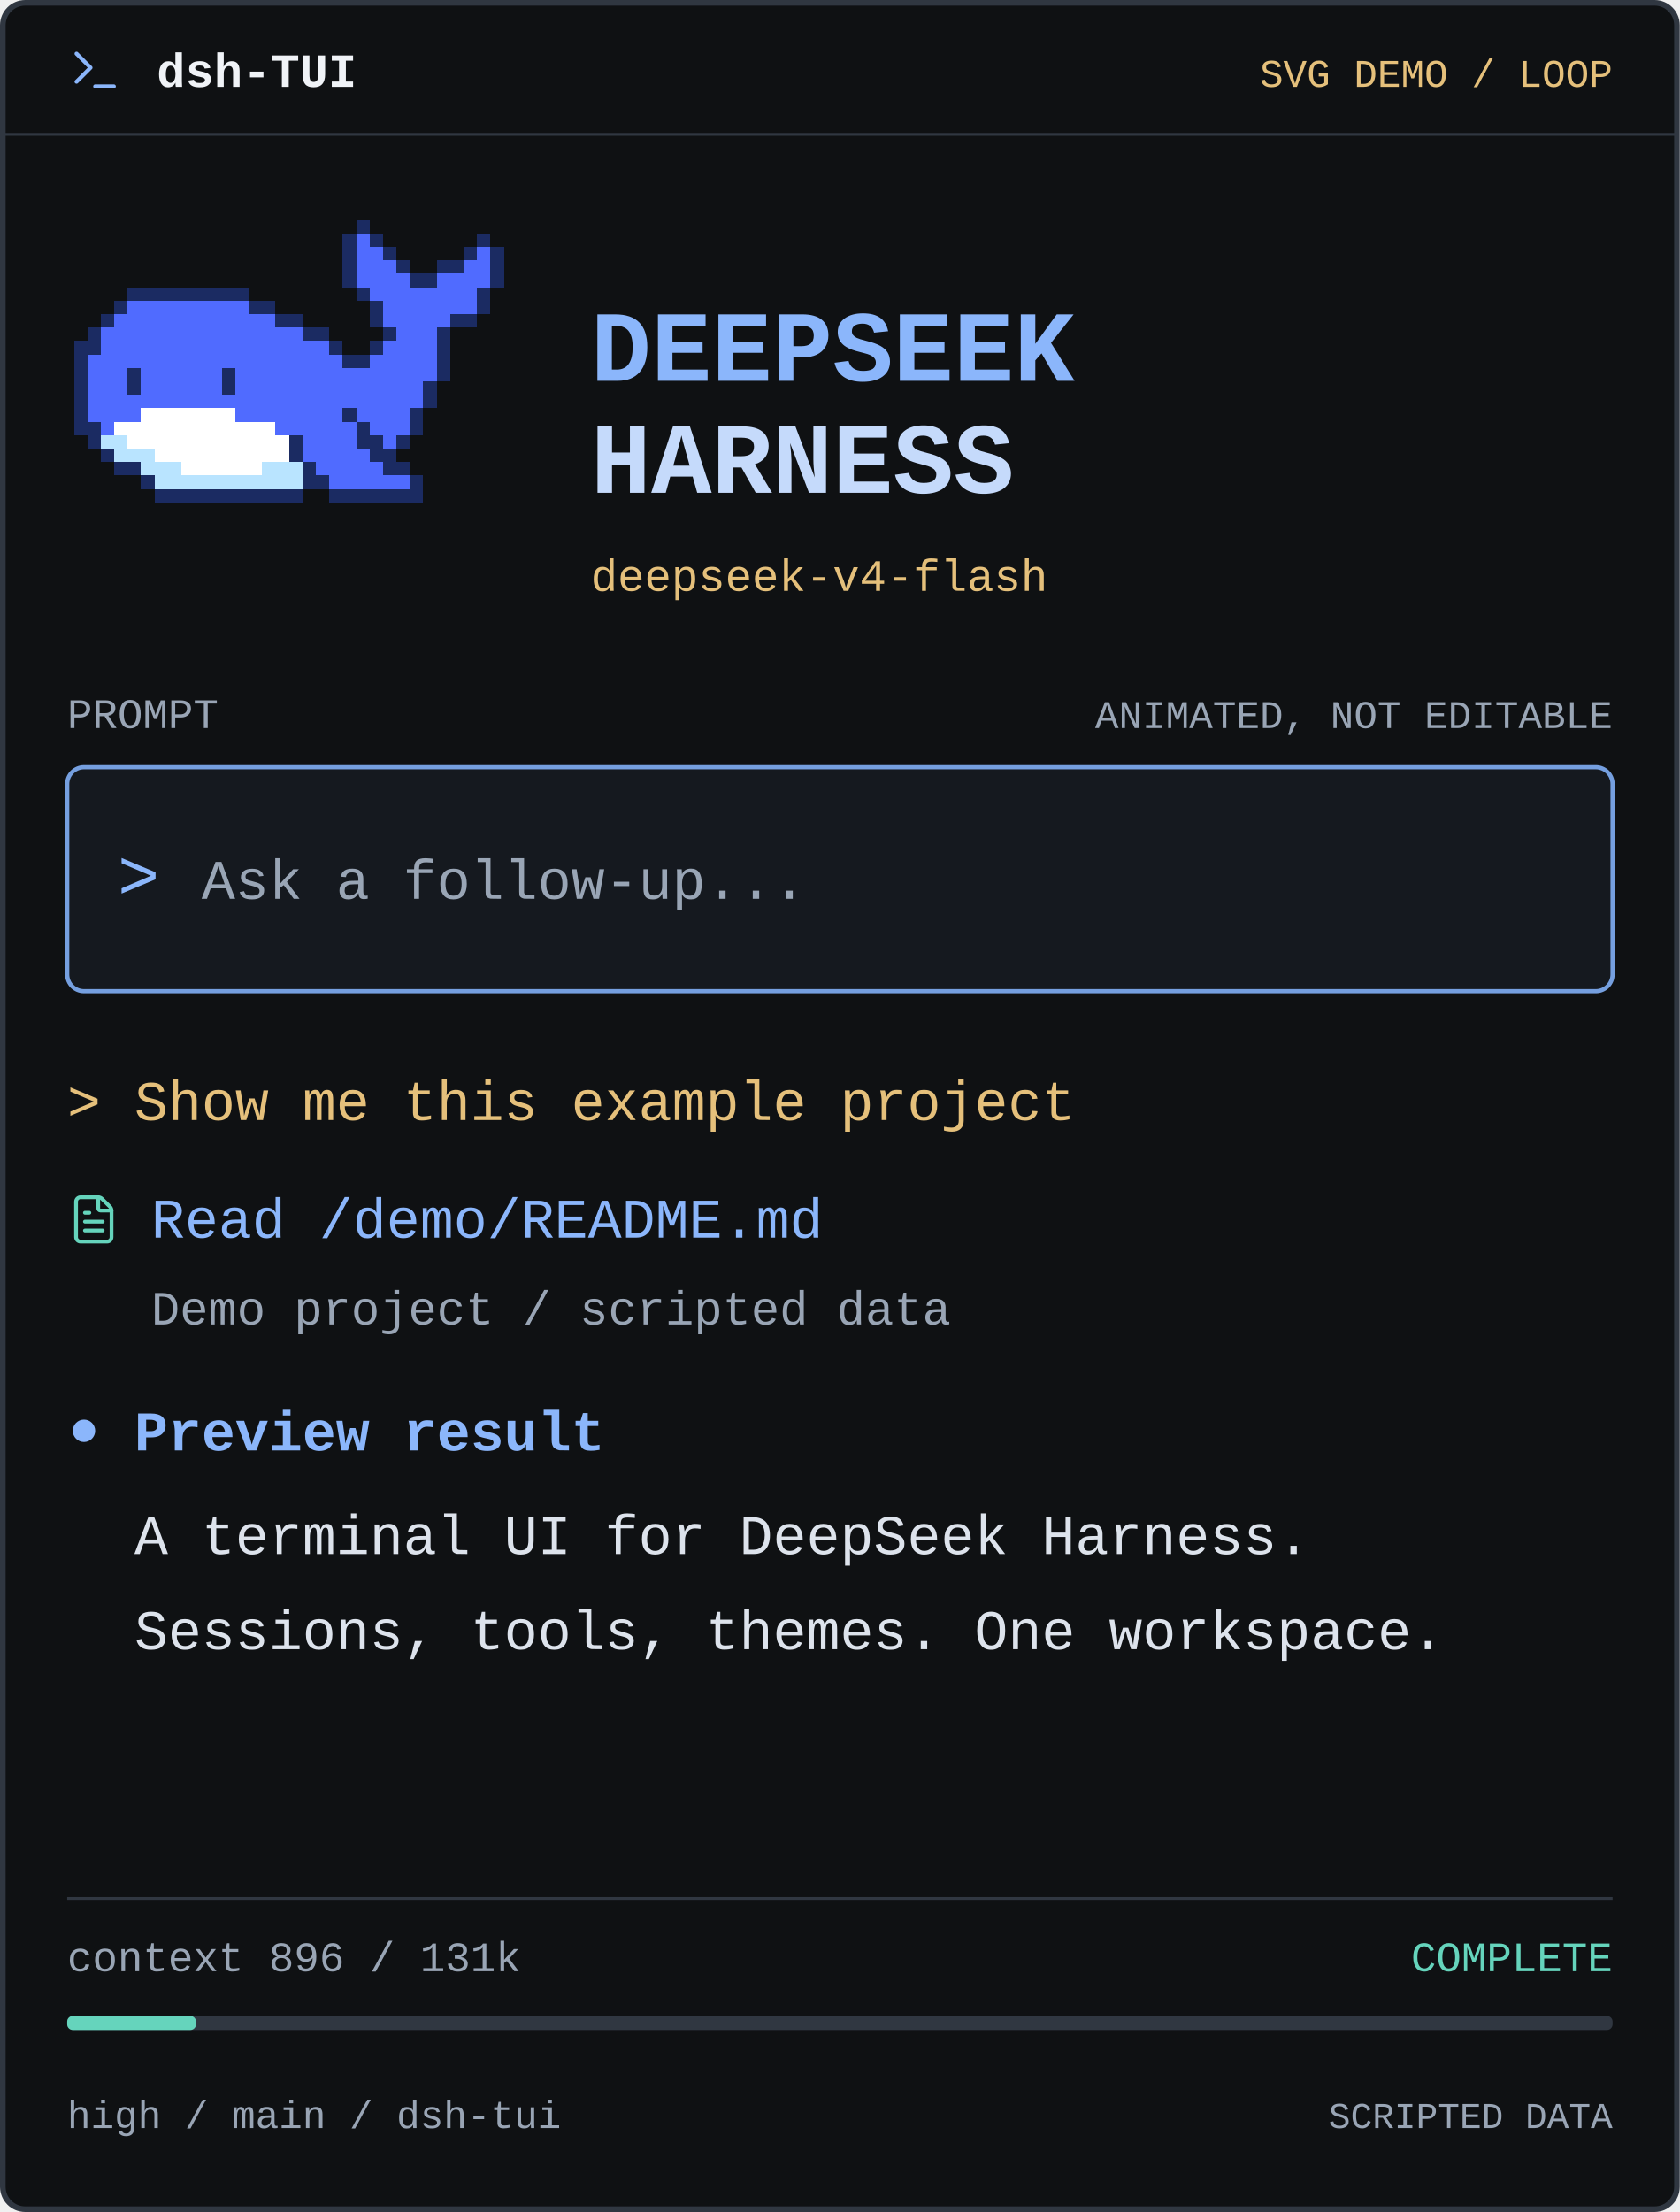
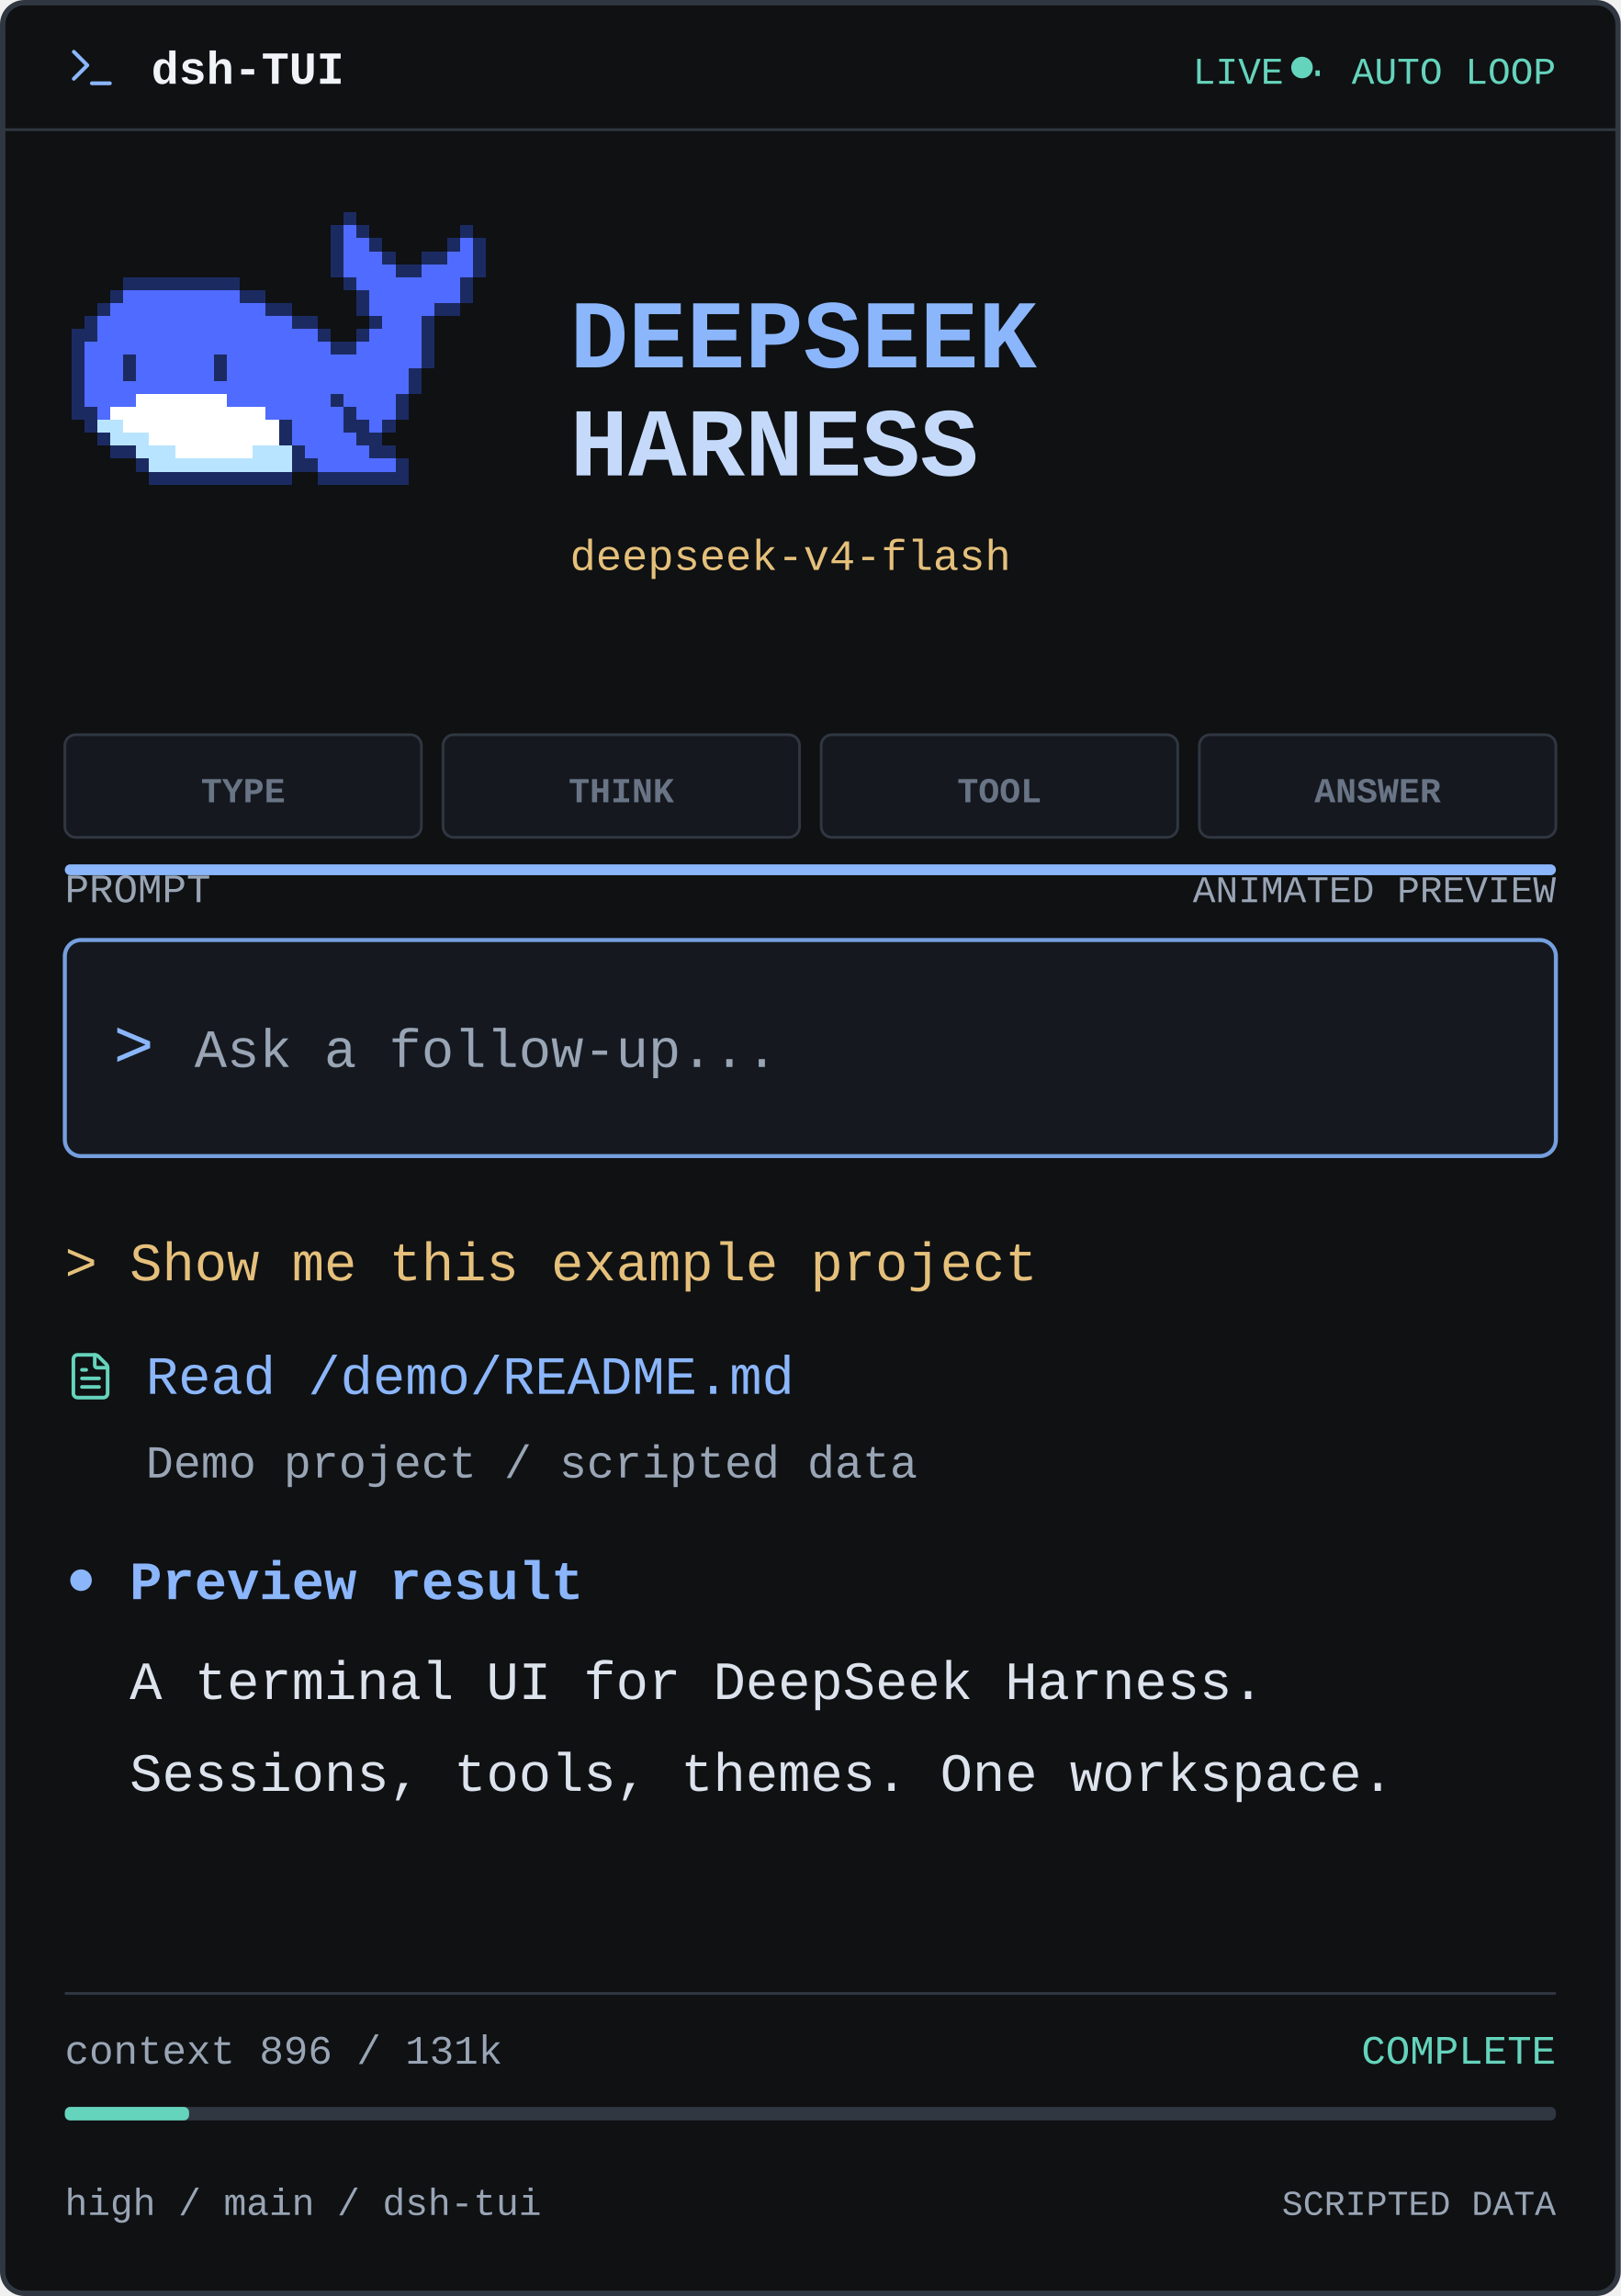
- <svg xmlns="http://www.w3.org/2000/svg" width="600" height="790" viewBox="0 0 600 790" role="img" aria-labelledby="title desc">
+ <svg xmlns="http://www.w3.org/2000/svg" width="600" height="850" viewBox="0 0 600 850" role="img" aria-labelledby="title desc">
  <style>
    text { font-family: "Cascadia Code","SFMono-Regular",Consolas,"Liberation Mono","Microsoft YaHei",monospace; letter-spacing: 0; }
    a:hover .tile { fill: #1b2028; }
    a:focus-visible .tile { stroke: #8bb6fb; stroke-width: 3; }
-     
    .draft { opacity: 0; animation: draft 14s linear infinite; }
    .mask { transform-origin: 0 0; animation: typing 14s steps(28, end) infinite; }
    .caret { animation: cursorMove 14s steps(28, end) infinite, blink 1s step-end infinite; }
    .placeholder { opacity: 1; animation: placeholder 14s step-end infinite; }
    .sent { opacity: 1; animation: sent 14s step-end infinite; }
    .thinking { opacity: 0; animation: thinking 14s step-end infinite; }
    .tool { opacity: 1; animation: tool 14s step-end infinite; }
    .answer { opacity: 1; animation: answer 14s step-end infinite; }
    .answer-mask { transform-origin: 0 0; animation: response 14s steps(26, end) infinite; }
    .answer-line-two { opacity: 1; animation: second 14s step-end infinite; }
    .complete { opacity: 1; animation: complete 14s step-end infinite; }
    .meter { transform-origin: 0 0; animation: meter 14s linear infinite; }
    .dot { animation: blink 1s step-end infinite; }
+     .phase-type,.phase-think,.phase-tooling,.phase-respond { opacity: 0; }
+     .phase-type { animation: phaseType 14s step-end infinite; }
+     .phase-think { animation: phaseThink 14s step-end infinite; }
+     .phase-tooling { animation: phaseTool 14s step-end infinite; }
+     .phase-respond { animation: phaseRespond 14s step-end infinite; }
+     .loop-meter { transform-origin: 0 0; animation: loopMeter 14s linear infinite; }
+     .live-dot { animation: livePulse 1.4s ease-in-out infinite; }
+     .whale-motion { animation: whaleMotion 14s ease-in-out infinite; }
    @keyframes draft { 0%,24% { opacity:1; } 25%,100% { opacity:0; } }
    @keyframes typing { 0%,4% { transform:scaleX(0); } 21%,100% { transform:scaleX(1); } }
    @keyframes cursorMove { 0%,4% { transform:translateX(0); } 21%,100% { transform:translateX(327px); } }
    @keyframes blink { 0%,49% { opacity:1; } 50%,100% { opacity:0; } }
    @keyframes placeholder { 0%,24% { opacity:0; } 25%,100% { opacity:1; } }
    @keyframes sent { 0%,24% { opacity:0; } 25%,100% { opacity:1; } }
    @keyframes thinking { 0%,25% { opacity:0; } 26%,44% { opacity:1; } 45%,100% { opacity:0; } }
    @keyframes tool { 0%,43% { opacity:0; } 44%,100% { opacity:1; } }
    @keyframes answer { 0%,54% { opacity:0; } 55%,100% { opacity:1; } }
    @keyframes response { 0%,54% { transform:scaleX(0); } 73%,100% { transform:scaleX(1); } }
    @keyframes second { 0%,75% { opacity:0; } 76%,100% { opacity:1; } }
    @keyframes complete { 0%,82% { opacity:0; } 83%,100% { opacity:1; } }
    @keyframes meter { 0%,25% { transform:scaleX(.08); } 80%,100% { transform:scaleX(1); } }
-     
+     @keyframes phaseType { 0%,24% { opacity:1; } 25%,100% { opacity:0; } }
+     @keyframes phaseThink { 0%,24% { opacity:0; } 25%,43% { opacity:1; } 44%,100% { opacity:0; } }
+     @keyframes phaseTool { 0%,43% { opacity:0; } 44%,54% { opacity:1; } 55%,100% { opacity:0; } }
+     @keyframes phaseRespond { 0%,54% { opacity:0; } 55%,100% { opacity:1; } }
+     @keyframes loopMeter { from { transform:scaleX(0); } to { transform:scaleX(1); } }
+     @keyframes livePulse { 0%,100% { opacity:.35; } 50% { opacity:1; } }
+     @keyframes whaleMotion { 0%,24% { transform:translateY(0); } 6%,18% { transform:translateY(-4px); } 25%,100% { transform:translateY(0); } }
  </style>
  <defs>
    <clipPath id="draft-clip">
      <rect class="mask" x="0" y="-25" width="327" height="34" />
    </clipPath>
    <clipPath id="answer-clip">
      <rect class="answer-mask" x="0" y="-26" width="520" height="38" />
    </clipPath>
  </defs>
-   <rect x="1" y="1" width="598" height="788" rx="8" fill="#0f1113" stroke="#303741" stroke-width="2" />
+   <rect x="1" y="1" width="598" height="848" rx="8" fill="#0f1113" stroke="#303741" stroke-width="2" />
  <path d="M1 48H599" stroke="#303741" />
  <g transform="translate(24 15) scale(0.8333333)" fill="none" stroke="#8bb6fb" stroke-width="1.7" stroke-linecap="round" stroke-linejoin="round">
    <path d="M12 19h8" />
    <path d="m4 17 6-6-6-6" />
  </g>
  <text x="56" y="31" font-size="17" fill="#f0f3f7" font-weight="700">dsh-TUI</text>
-   <text x="576" y="31" font-size="14" fill="#e5c07b" text-anchor="end">SVG DEMO / LOOP</text>
-   <g transform="translate(12 69) scale(4.8)" shape-rendering="crispEdges">
-     <path fill="#1b2b62" d="M24 2h1v1h-1zM23 3h1v1h-1zM25 3h1v1h-1zM33 3h1v1h-1zM23 4h1v1h-1zM26 4h1v1h-1zM32 4h1v1h-1zM34 4h1v1h-1zM23 5h1v1h-1zM27 5h1v1h-1zM30 5h1v1h-1zM31 5h1v1h-1zM34 5h1v1h-1zM23 6h1v1h-1zM28 6h1v1h-1zM29 6h1v1h-1zM34 6h1v1h-1zM7 7h1v1h-1zM8 7h1v1h-1zM9 7h1v1h-1zM10 7h1v1h-1zM11 7h1v1h-1zM12 7h1v1h-1zM13 7h1v1h-1zM14 7h1v1h-1zM15 7h1v1h-1zM24 7h1v1h-1zM33 7h1v1h-1zM6 8h1v1h-1zM16 8h1v1h-1zM17 8h1v1h-1zM25 8h1v1h-1zM33 8h1v1h-1zM5 9h1v1h-1zM18 9h1v1h-1zM19 9h1v1h-1zM25 9h1v1h-1zM31 9h1v1h-1zM32 9h1v1h-1zM4 10h1v1h-1zM20 10h1v1h-1zM21 10h1v1h-1zM26 10h1v1h-1zM30 10h1v1h-1zM3 11h1v1h-1zM4 11h1v1h-1zM22 11h1v1h-1zM25 11h1v1h-1zM30 11h1v1h-1zM3 12h1v1h-1zM23 12h1v1h-1zM24 12h1v1h-1zM30 12h1v1h-1zM3 13h1v1h-1zM7 13h1v1h-1zM14 13h1v1h-1zM30 13h1v1h-1zM3 14h1v1h-1zM7 14h1v1h-1zM14 14h1v1h-1zM29 14h1v1h-1zM3 15h1v1h-1zM29 15h1v1h-1zM3 16h1v1h-1zM23 16h1v1h-1zM28 16h1v1h-1zM3 17h1v1h-1zM4 17h1v1h-1zM24 17h1v1h-1zM28 17h1v1h-1zM4 18h1v1h-1zM19 18h1v1h-1zM24 18h1v1h-1zM25 18h1v1h-1zM27 18h1v1h-1zM5 19h1v1h-1zM19 19h1v1h-1zM25 19h1v1h-1zM26 19h1v1h-1zM6 20h1v1h-1zM7 20h1v1h-1zM20 20h1v1h-1zM26 20h1v1h-1zM27 20h1v1h-1zM8 21h1v1h-1zM20 21h1v1h-1zM21 21h1v1h-1zM28 21h1v1h-1zM9 22h1v1h-1zM10 22h1v1h-1zM11 22h1v1h-1zM12 22h1v1h-1zM13 22h1v1h-1zM14 22h1v1h-1zM15 22h1v1h-1zM16 22h1v1h-1zM17 22h1v1h-1zM18 22h1v1h-1zM19 22h1v1h-1zM22 22h1v1h-1zM23 22h1v1h-1zM24 22h1v1h-1zM25 22h1v1h-1zM26 22h1v1h-1zM27 22h1v1h-1zM28 22h1v1h-1z" />
-     <path fill="#506bff" d="M24 3h1v1h-1zM24 4h1v1h-1zM25 4h1v1h-1zM33 4h1v1h-1zM24 5h1v1h-1zM25 5h1v1h-1zM26 5h1v1h-1zM32 5h1v1h-1zM33 5h1v1h-1zM24 6h1v1h-1zM25 6h1v1h-1zM26 6h1v1h-1zM27 6h1v1h-1zM30 6h1v1h-1zM31 6h1v1h-1zM32 6h1v1h-1zM33 6h1v1h-1zM25 7h1v1h-1zM26 7h1v1h-1zM27 7h1v1h-1zM28 7h1v1h-1zM29 7h1v1h-1zM30 7h1v1h-1zM31 7h1v1h-1zM32 7h1v1h-1zM7 8h1v1h-1zM8 8h1v1h-1zM9 8h1v1h-1zM10 8h1v1h-1zM11 8h1v1h-1zM12 8h1v1h-1zM13 8h1v1h-1zM14 8h1v1h-1zM15 8h1v1h-1zM26 8h1v1h-1zM27 8h1v1h-1zM28 8h1v1h-1zM29 8h1v1h-1zM30 8h1v1h-1zM31 8h1v1h-1zM32 8h1v1h-1zM6 9h1v1h-1zM7 9h1v1h-1zM8 9h1v1h-1zM9 9h1v1h-1zM10 9h1v1h-1zM11 9h1v1h-1zM12 9h1v1h-1zM13 9h1v1h-1zM14 9h1v1h-1zM15 9h1v1h-1zM16 9h1v1h-1zM17 9h1v1h-1zM26 9h1v1h-1zM27 9h1v1h-1zM28 9h1v1h-1zM29 9h1v1h-1zM30 9h1v1h-1zM5 10h1v1h-1zM6 10h1v1h-1zM7 10h1v1h-1zM8 10h1v1h-1zM9 10h1v1h-1zM10 10h1v1h-1zM11 10h1v1h-1zM12 10h1v1h-1zM13 10h1v1h-1zM14 10h1v1h-1zM15 10h1v1h-1zM16 10h1v1h-1zM17 10h1v1h-1zM18 10h1v1h-1zM19 10h1v1h-1zM27 10h1v1h-1zM28 10h1v1h-1zM29 10h1v1h-1zM5 11h1v1h-1zM6 11h1v1h-1zM7 11h1v1h-1zM8 11h1v1h-1zM9 11h1v1h-1zM10 11h1v1h-1zM11 11h1v1h-1zM12 11h1v1h-1zM13 11h1v1h-1zM14 11h1v1h-1zM15 11h1v1h-1zM16 11h1v1h-1zM17 11h1v1h-1zM18 11h1v1h-1zM19 11h1v1h-1zM20 11h1v1h-1zM21 11h1v1h-1zM26 11h1v1h-1zM27 11h1v1h-1zM28 11h1v1h-1zM29 11h1v1h-1zM4 12h1v1h-1zM5 12h1v1h-1zM6 12h1v1h-1zM7 12h1v1h-1zM8 12h1v1h-1zM9 12h1v1h-1zM10 12h1v1h-1zM11 12h1v1h-1zM12 12h1v1h-1zM13 12h1v1h-1zM14 12h1v1h-1zM15 12h1v1h-1zM16 12h1v1h-1zM17 12h1v1h-1zM18 12h1v1h-1zM19 12h1v1h-1zM20 12h1v1h-1zM21 12h1v1h-1zM22 12h1v1h-1zM25 12h1v1h-1zM26 12h1v1h-1zM27 12h1v1h-1zM28 12h1v1h-1zM29 12h1v1h-1zM4 13h1v1h-1zM5 13h1v1h-1zM6 13h1v1h-1zM8 13h1v1h-1zM9 13h1v1h-1zM10 13h1v1h-1zM11 13h1v1h-1zM12 13h1v1h-1zM13 13h1v1h-1zM15 13h1v1h-1zM16 13h1v1h-1zM17 13h1v1h-1zM18 13h1v1h-1zM19 13h1v1h-1zM20 13h1v1h-1zM21 13h1v1h-1zM22 13h1v1h-1zM23 13h1v1h-1zM24 13h1v1h-1zM25 13h1v1h-1zM26 13h1v1h-1zM27 13h1v1h-1zM28 13h1v1h-1zM29 13h1v1h-1zM4 14h1v1h-1zM5 14h1v1h-1zM6 14h1v1h-1zM8 14h1v1h-1zM9 14h1v1h-1zM10 14h1v1h-1zM11 14h1v1h-1zM12 14h1v1h-1zM13 14h1v1h-1zM15 14h1v1h-1zM16 14h1v1h-1zM17 14h1v1h-1zM18 14h1v1h-1zM19 14h1v1h-1zM20 14h1v1h-1zM21 14h1v1h-1zM22 14h1v1h-1zM23 14h1v1h-1zM24 14h1v1h-1zM25 14h1v1h-1zM26 14h1v1h-1zM27 14h1v1h-1zM28 14h1v1h-1zM4 15h1v1h-1zM5 15h1v1h-1zM6 15h1v1h-1zM7 15h1v1h-1zM8 15h1v1h-1zM9 15h1v1h-1zM10 15h1v1h-1zM11 15h1v1h-1zM12 15h1v1h-1zM13 15h1v1h-1zM14 15h1v1h-1zM15 15h1v1h-1zM16 15h1v1h-1zM17 15h1v1h-1zM18 15h1v1h-1zM19 15h1v1h-1zM20 15h1v1h-1zM21 15h1v1h-1zM22 15h1v1h-1zM23 15h1v1h-1zM24 15h1v1h-1zM25 15h1v1h-1zM26 15h1v1h-1zM27 15h1v1h-1zM28 15h1v1h-1zM4 16h1v1h-1zM5 16h1v1h-1zM6 16h1v1h-1zM7 16h1v1h-1zM15 16h1v1h-1zM16 16h1v1h-1zM17 16h1v1h-1zM18 16h1v1h-1zM19 16h1v1h-1zM20 16h1v1h-1zM21 16h1v1h-1zM22 16h1v1h-1zM24 16h1v1h-1zM25 16h1v1h-1zM26 16h1v1h-1zM27 16h1v1h-1zM5 17h1v1h-1zM18 17h1v1h-1zM19 17h1v1h-1zM20 17h1v1h-1zM21 17h1v1h-1zM22 17h1v1h-1zM23 17h1v1h-1zM25 17h1v1h-1zM26 17h1v1h-1zM27 17h1v1h-1zM20 18h1v1h-1zM21 18h1v1h-1zM22 18h1v1h-1zM23 18h1v1h-1zM26 18h1v1h-1zM20 19h1v1h-1zM21 19h1v1h-1zM22 19h1v1h-1zM23 19h1v1h-1zM24 19h1v1h-1zM21 20h1v1h-1zM22 20h1v1h-1zM23 20h1v1h-1zM24 20h1v1h-1zM25 20h1v1h-1zM22 21h1v1h-1zM23 21h1v1h-1zM24 21h1v1h-1zM25 21h1v1h-1zM26 21h1v1h-1zM27 21h1v1h-1z" />
-     <path fill="#b9e4ff" d="M5 18h1v1h-1zM6 18h1v1h-1zM6 19h1v1h-1zM7 19h1v1h-1zM8 19h1v1h-1zM8 20h1v1h-1zM9 20h1v1h-1zM10 20h1v1h-1zM17 20h1v1h-1zM18 20h1v1h-1zM19 20h1v1h-1zM9 21h1v1h-1zM10 21h1v1h-1zM11 21h1v1h-1zM12 21h1v1h-1zM13 21h1v1h-1zM14 21h1v1h-1zM15 21h1v1h-1zM16 21h1v1h-1zM17 21h1v1h-1zM18 21h1v1h-1zM19 21h1v1h-1z" />
-     <path fill="#ffffff" d="M8 16h1v1h-1zM9 16h1v1h-1zM10 16h1v1h-1zM11 16h1v1h-1zM12 16h1v1h-1zM13 16h1v1h-1zM14 16h1v1h-1zM6 17h1v1h-1zM7 17h1v1h-1zM8 17h1v1h-1zM9 17h1v1h-1zM10 17h1v1h-1zM11 17h1v1h-1zM12 17h1v1h-1zM13 17h1v1h-1zM14 17h1v1h-1zM15 17h1v1h-1zM16 17h1v1h-1zM17 17h1v1h-1zM7 18h1v1h-1zM8 18h1v1h-1zM9 18h1v1h-1zM10 18h1v1h-1zM11 18h1v1h-1zM12 18h1v1h-1zM13 18h1v1h-1zM14 18h1v1h-1zM15 18h1v1h-1zM16 18h1v1h-1zM17 18h1v1h-1zM18 18h1v1h-1zM9 19h1v1h-1zM10 19h1v1h-1zM11 19h1v1h-1zM12 19h1v1h-1zM13 19h1v1h-1zM14 19h1v1h-1zM15 19h1v1h-1zM16 19h1v1h-1zM17 19h1v1h-1zM18 19h1v1h-1zM11 20h1v1h-1zM12 20h1v1h-1zM13 20h1v1h-1zM14 20h1v1h-1zM15 20h1v1h-1zM16 20h1v1h-1z" />
+   <circle class="live-dot" cx="482" cy="25" r="4" fill="#65d4bc" />
+   <text x="576" y="31" font-size="14" fill="#65d4bc" text-anchor="end">LIVE · AUTO LOOP</text>
+   <g class="whale-motion">
+     <g transform="translate(12 69) scale(4.8)" shape-rendering="crispEdges">
+       <path fill="#1b2b62" d="M24 2h1v1h-1zM23 3h1v1h-1zM25 3h1v1h-1zM33 3h1v1h-1zM23 4h1v1h-1zM26 4h1v1h-1zM32 4h1v1h-1zM34 4h1v1h-1zM23 5h1v1h-1zM27 5h1v1h-1zM30 5h1v1h-1zM31 5h1v1h-1zM34 5h1v1h-1zM23 6h1v1h-1zM28 6h1v1h-1zM29 6h1v1h-1zM34 6h1v1h-1zM7 7h1v1h-1zM8 7h1v1h-1zM9 7h1v1h-1zM10 7h1v1h-1zM11 7h1v1h-1zM12 7h1v1h-1zM13 7h1v1h-1zM14 7h1v1h-1zM15 7h1v1h-1zM24 7h1v1h-1zM33 7h1v1h-1zM6 8h1v1h-1zM16 8h1v1h-1zM17 8h1v1h-1zM25 8h1v1h-1zM33 8h1v1h-1zM5 9h1v1h-1zM18 9h1v1h-1zM19 9h1v1h-1zM25 9h1v1h-1zM31 9h1v1h-1zM32 9h1v1h-1zM4 10h1v1h-1zM20 10h1v1h-1zM21 10h1v1h-1zM26 10h1v1h-1zM30 10h1v1h-1zM3 11h1v1h-1zM4 11h1v1h-1zM22 11h1v1h-1zM25 11h1v1h-1zM30 11h1v1h-1zM3 12h1v1h-1zM23 12h1v1h-1zM24 12h1v1h-1zM30 12h1v1h-1zM3 13h1v1h-1zM7 13h1v1h-1zM14 13h1v1h-1zM30 13h1v1h-1zM3 14h1v1h-1zM7 14h1v1h-1zM14 14h1v1h-1zM29 14h1v1h-1zM3 15h1v1h-1zM29 15h1v1h-1zM3 16h1v1h-1zM23 16h1v1h-1zM28 16h1v1h-1zM3 17h1v1h-1zM4 17h1v1h-1zM24 17h1v1h-1zM28 17h1v1h-1zM4 18h1v1h-1zM19 18h1v1h-1zM24 18h1v1h-1zM25 18h1v1h-1zM27 18h1v1h-1zM5 19h1v1h-1zM19 19h1v1h-1zM25 19h1v1h-1zM26 19h1v1h-1zM6 20h1v1h-1zM7 20h1v1h-1zM20 20h1v1h-1zM26 20h1v1h-1zM27 20h1v1h-1zM8 21h1v1h-1zM20 21h1v1h-1zM21 21h1v1h-1zM28 21h1v1h-1zM9 22h1v1h-1zM10 22h1v1h-1zM11 22h1v1h-1zM12 22h1v1h-1zM13 22h1v1h-1zM14 22h1v1h-1zM15 22h1v1h-1zM16 22h1v1h-1zM17 22h1v1h-1zM18 22h1v1h-1zM19 22h1v1h-1zM22 22h1v1h-1zM23 22h1v1h-1zM24 22h1v1h-1zM25 22h1v1h-1zM26 22h1v1h-1zM27 22h1v1h-1zM28 22h1v1h-1z" />
+       <path fill="#506bff" d="M24 3h1v1h-1zM24 4h1v1h-1zM25 4h1v1h-1zM33 4h1v1h-1zM24 5h1v1h-1zM25 5h1v1h-1zM26 5h1v1h-1zM32 5h1v1h-1zM33 5h1v1h-1zM24 6h1v1h-1zM25 6h1v1h-1zM26 6h1v1h-1zM27 6h1v1h-1zM30 6h1v1h-1zM31 6h1v1h-1zM32 6h1v1h-1zM33 6h1v1h-1zM25 7h1v1h-1zM26 7h1v1h-1zM27 7h1v1h-1zM28 7h1v1h-1zM29 7h1v1h-1zM30 7h1v1h-1zM31 7h1v1h-1zM32 7h1v1h-1zM7 8h1v1h-1zM8 8h1v1h-1zM9 8h1v1h-1zM10 8h1v1h-1zM11 8h1v1h-1zM12 8h1v1h-1zM13 8h1v1h-1zM14 8h1v1h-1zM15 8h1v1h-1zM26 8h1v1h-1zM27 8h1v1h-1zM28 8h1v1h-1zM29 8h1v1h-1zM30 8h1v1h-1zM31 8h1v1h-1zM32 8h1v1h-1zM6 9h1v1h-1zM7 9h1v1h-1zM8 9h1v1h-1zM9 9h1v1h-1zM10 9h1v1h-1zM11 9h1v1h-1zM12 9h1v1h-1zM13 9h1v1h-1zM14 9h1v1h-1zM15 9h1v1h-1zM16 9h1v1h-1zM17 9h1v1h-1zM26 9h1v1h-1zM27 9h1v1h-1zM28 9h1v1h-1zM29 9h1v1h-1zM30 9h1v1h-1zM5 10h1v1h-1zM6 10h1v1h-1zM7 10h1v1h-1zM8 10h1v1h-1zM9 10h1v1h-1zM10 10h1v1h-1zM11 10h1v1h-1zM12 10h1v1h-1zM13 10h1v1h-1zM14 10h1v1h-1zM15 10h1v1h-1zM16 10h1v1h-1zM17 10h1v1h-1zM18 10h1v1h-1zM19 10h1v1h-1zM27 10h1v1h-1zM28 10h1v1h-1zM29 10h1v1h-1zM5 11h1v1h-1zM6 11h1v1h-1zM7 11h1v1h-1zM8 11h1v1h-1zM9 11h1v1h-1zM10 11h1v1h-1zM11 11h1v1h-1zM12 11h1v1h-1zM13 11h1v1h-1zM14 11h1v1h-1zM15 11h1v1h-1zM16 11h1v1h-1zM17 11h1v1h-1zM18 11h1v1h-1zM19 11h1v1h-1zM20 11h1v1h-1zM21 11h1v1h-1zM26 11h1v1h-1zM27 11h1v1h-1zM28 11h1v1h-1zM29 11h1v1h-1zM4 12h1v1h-1zM5 12h1v1h-1zM6 12h1v1h-1zM7 12h1v1h-1zM8 12h1v1h-1zM9 12h1v1h-1zM10 12h1v1h-1zM11 12h1v1h-1zM12 12h1v1h-1zM13 12h1v1h-1zM14 12h1v1h-1zM15 12h1v1h-1zM16 12h1v1h-1zM17 12h1v1h-1zM18 12h1v1h-1zM19 12h1v1h-1zM20 12h1v1h-1zM21 12h1v1h-1zM22 12h1v1h-1zM25 12h1v1h-1zM26 12h1v1h-1zM27 12h1v1h-1zM28 12h1v1h-1zM29 12h1v1h-1zM4 13h1v1h-1zM5 13h1v1h-1zM6 13h1v1h-1zM8 13h1v1h-1zM9 13h1v1h-1zM10 13h1v1h-1zM11 13h1v1h-1zM12 13h1v1h-1zM13 13h1v1h-1zM15 13h1v1h-1zM16 13h1v1h-1zM17 13h1v1h-1zM18 13h1v1h-1zM19 13h1v1h-1zM20 13h1v1h-1zM21 13h1v1h-1zM22 13h1v1h-1zM23 13h1v1h-1zM24 13h1v1h-1zM25 13h1v1h-1zM26 13h1v1h-1zM27 13h1v1h-1zM28 13h1v1h-1zM29 13h1v1h-1zM4 14h1v1h-1zM5 14h1v1h-1zM6 14h1v1h-1zM8 14h1v1h-1zM9 14h1v1h-1zM10 14h1v1h-1zM11 14h1v1h-1zM12 14h1v1h-1zM13 14h1v1h-1zM15 14h1v1h-1zM16 14h1v1h-1zM17 14h1v1h-1zM18 14h1v1h-1zM19 14h1v1h-1zM20 14h1v1h-1zM21 14h1v1h-1zM22 14h1v1h-1zM23 14h1v1h-1zM24 14h1v1h-1zM25 14h1v1h-1zM26 14h1v1h-1zM27 14h1v1h-1zM28 14h1v1h-1zM4 15h1v1h-1zM5 15h1v1h-1zM6 15h1v1h-1zM7 15h1v1h-1zM8 15h1v1h-1zM9 15h1v1h-1zM10 15h1v1h-1zM11 15h1v1h-1zM12 15h1v1h-1zM13 15h1v1h-1zM14 15h1v1h-1zM15 15h1v1h-1zM16 15h1v1h-1zM17 15h1v1h-1zM18 15h1v1h-1zM19 15h1v1h-1zM20 15h1v1h-1zM21 15h1v1h-1zM22 15h1v1h-1zM23 15h1v1h-1zM24 15h1v1h-1zM25 15h1v1h-1zM26 15h1v1h-1zM27 15h1v1h-1zM28 15h1v1h-1zM4 16h1v1h-1zM5 16h1v1h-1zM6 16h1v1h-1zM7 16h1v1h-1zM15 16h1v1h-1zM16 16h1v1h-1zM17 16h1v1h-1zM18 16h1v1h-1zM19 16h1v1h-1zM20 16h1v1h-1zM21 16h1v1h-1zM22 16h1v1h-1zM24 16h1v1h-1zM25 16h1v1h-1zM26 16h1v1h-1zM27 16h1v1h-1zM5 17h1v1h-1zM18 17h1v1h-1zM19 17h1v1h-1zM20 17h1v1h-1zM21 17h1v1h-1zM22 17h1v1h-1zM23 17h1v1h-1zM25 17h1v1h-1zM26 17h1v1h-1zM27 17h1v1h-1zM20 18h1v1h-1zM21 18h1v1h-1zM22 18h1v1h-1zM23 18h1v1h-1zM26 18h1v1h-1zM20 19h1v1h-1zM21 19h1v1h-1zM22 19h1v1h-1zM23 19h1v1h-1zM24 19h1v1h-1zM21 20h1v1h-1zM22 20h1v1h-1zM23 20h1v1h-1zM24 20h1v1h-1zM25 20h1v1h-1zM22 21h1v1h-1zM23 21h1v1h-1zM24 21h1v1h-1zM25 21h1v1h-1zM26 21h1v1h-1zM27 21h1v1h-1z" />
+       <path fill="#b9e4ff" d="M5 18h1v1h-1zM6 18h1v1h-1zM6 19h1v1h-1zM7 19h1v1h-1zM8 19h1v1h-1zM8 20h1v1h-1zM9 20h1v1h-1zM10 20h1v1h-1zM17 20h1v1h-1zM18 20h1v1h-1zM19 20h1v1h-1zM9 21h1v1h-1zM10 21h1v1h-1zM11 21h1v1h-1zM12 21h1v1h-1zM13 21h1v1h-1zM14 21h1v1h-1zM15 21h1v1h-1zM16 21h1v1h-1zM17 21h1v1h-1zM18 21h1v1h-1zM19 21h1v1h-1z" />
+       <path fill="#ffffff" d="M8 16h1v1h-1zM9 16h1v1h-1zM10 16h1v1h-1zM11 16h1v1h-1zM12 16h1v1h-1zM13 16h1v1h-1zM14 16h1v1h-1zM6 17h1v1h-1zM7 17h1v1h-1zM8 17h1v1h-1zM9 17h1v1h-1zM10 17h1v1h-1zM11 17h1v1h-1zM12 17h1v1h-1zM13 17h1v1h-1zM14 17h1v1h-1zM15 17h1v1h-1zM16 17h1v1h-1zM17 17h1v1h-1zM7 18h1v1h-1zM8 18h1v1h-1zM9 18h1v1h-1zM10 18h1v1h-1zM11 18h1v1h-1zM12 18h1v1h-1zM13 18h1v1h-1zM14 18h1v1h-1zM15 18h1v1h-1zM16 18h1v1h-1zM17 18h1v1h-1zM18 18h1v1h-1zM9 19h1v1h-1zM10 19h1v1h-1zM11 19h1v1h-1zM12 19h1v1h-1zM13 19h1v1h-1zM14 19h1v1h-1zM15 19h1v1h-1zM16 19h1v1h-1zM17 19h1v1h-1zM18 19h1v1h-1zM11 20h1v1h-1zM12 20h1v1h-1zM13 20h1v1h-1zM14 20h1v1h-1zM15 20h1v1h-1zM16 20h1v1h-1z" />
+     </g>
  </g>
  <text x="211" y="136" font-size="36" fill="#8bb6fb" font-weight="700">DEEPSEEK</text>
  <text x="211" y="176" font-size="36" fill="#c5dafb" font-weight="700">HARNESS</text>
  <text x="211" y="211" font-size="16" fill="#e5c07b">deepseek-v4-flash</text>
-   <text x="24" y="260" font-size="15" fill="#99a5b5">PROMPT</text>
-   <text x="576" y="260" font-size="14" fill="#99a5b5" text-anchor="end">ANIMATED, NOT EDITABLE</text>
-   <rect x="24" y="274" width="552" height="80" rx="6" fill="#15191f" stroke="#759fdf" stroke-width="1.5" />
-   <text x="42" y="321" font-size="25" fill="#8bb6fb">&gt;</text>
-   <g class="draft" transform="translate(72 320)">
+   <rect x="24" y="272" width="132" height="38" rx="4" fill="#15191f" stroke="#303741" />
+   <text x="90" y="297" font-size="13" fill="#697586" text-anchor="middle" font-weight="700">TYPE</text>
+   <g class="phase-type">
+     <rect x="24" y="272" width="132" height="38" rx="4" fill="#18222b" stroke="#8bb6fb" />
+     <text x="90" y="297" font-size="13" fill="#8bb6fb" text-anchor="middle" font-weight="700">TYPE</text>
+   </g>
+   <rect x="164" y="272" width="132" height="38" rx="4" fill="#15191f" stroke="#303741" />
+   <text x="230" y="297" font-size="13" fill="#697586" text-anchor="middle" font-weight="700">THINK</text>
+   <g class="phase-think">
+     <rect x="164" y="272" width="132" height="38" rx="4" fill="#18222b" stroke="#65d4bc" />
+     <text x="230" y="297" font-size="13" fill="#65d4bc" text-anchor="middle" font-weight="700">THINK</text>
+   </g>
+   <rect x="304" y="272" width="132" height="38" rx="4" fill="#15191f" stroke="#303741" />
+   <text x="370" y="297" font-size="13" fill="#697586" text-anchor="middle" font-weight="700">TOOL</text>
+   <g class="phase-tooling">
+     <rect x="304" y="272" width="132" height="38" rx="4" fill="#18222b" stroke="#e5c07b" />
+     <text x="370" y="297" font-size="13" fill="#e5c07b" text-anchor="middle" font-weight="700">TOOL</text>
+   </g>
+   <rect x="444" y="272" width="132" height="38" rx="4" fill="#15191f" stroke="#303741" />
+   <text x="510" y="297" font-size="13" fill="#697586" text-anchor="middle" font-weight="700">ANSWER</text>
+   <g class="phase-respond">
+     <rect x="444" y="272" width="132" height="38" rx="4" fill="#18222b" stroke="#e697bc" />
+     <text x="510" y="297" font-size="13" fill="#e697bc" text-anchor="middle" font-weight="700">ANSWER</text>
+   </g>
+   <rect x="24" y="320" width="552" height="4" rx="2" fill="#242a33" />
+   <g transform="translate(24 320)">
+     <rect class="loop-meter" width="552" height="4" rx="2" fill="#8bb6fb" />
+   </g>
+   <text x="24" y="334" font-size="15" fill="#99a5b5">PROMPT</text>
+   <text x="576" y="334" font-size="14" fill="#99a5b5" text-anchor="end">ANIMATED PREVIEW</text>
+   <rect x="24" y="348" width="552" height="80" rx="6" fill="#15191f" stroke="#759fdf" stroke-width="1.5" />
+   <text x="42" y="395" font-size="25" fill="#8bb6fb">&gt;</text>
+   <g class="draft" transform="translate(72 394)">
    <g clip-path="url(#draft-clip)">
      <text x="0" y="0" font-size="20" fill="#f0f3f7">Show me this example project</text>
    </g>
    <rect class="caret" x="3" y="-20" width="9" height="24" fill="#8bb6fb" />
  </g>
  <g class="placeholder">
-     <text x="72" y="321" font-size="20" fill="#99a5b5">Ask a follow-up...</text>
+     <text x="72" y="395" font-size="20" fill="#99a5b5">Ask a follow-up...</text>
  </g>
  <g class="sent">
-     <text x="24" y="400" font-size="20" fill="#e5c07b">&gt; Show me this example project</text>
+     <text x="24" y="474" font-size="20" fill="#e5c07b">&gt; Show me this example project</text>
  </g>
  <g class="thinking">
-     <circle class="dot" cx="30" cy="436" r="4" fill="#65d4bc" />
-     <text x="48" y="442" font-size="20" fill="#65d4bc">Thinking...</text>
+     <circle class="dot" cx="30" cy="510" r="4" fill="#65d4bc" />
+     <text x="48" y="516" font-size="20" fill="#65d4bc">Thinking...</text>
  </g>
  <g class="tool">
-     <g transform="translate(24 426) scale(0.7916667)" fill="none" stroke="#65d4bc" stroke-width="1.7" stroke-linecap="round" stroke-linejoin="round">
+     <g transform="translate(24 500) scale(0.7916667)" fill="none" stroke="#65d4bc" stroke-width="1.7" stroke-linecap="round" stroke-linejoin="round">
      <path d="M6 22a2 2 0 0 1-2-2V4a2 2 0 0 1 2-2h8a2.4 2.4 0 0 1 1.704.706l3.588 3.588A2.4 2.4 0 0 1 20 8v12a2 2 0 0 1-2 2z" />
      <path d="M14 2v5a1 1 0 0 0 1 1h5" />
      <path d="M10 9H8" />
      <path d="M16 13H8" />
      <path d="M16 17H8" />
    </g>
-     <text x="54" y="442" font-size="20" fill="#8bb6fb">Read  /demo/README.md</text>
-     <text x="54" y="473" font-size="17" fill="#99a5b5">Demo project / scripted data</text>
+     <text x="54" y="516" font-size="20" fill="#8bb6fb">Read  /demo/README.md</text>
+     <text x="54" y="547" font-size="17" fill="#99a5b5">Demo project / scripted data</text>
  </g>
  <g class="answer">
-     <circle cx="30" cy="511" r="4" fill="#8bb6fb" />
-     <text x="48" y="518" font-size="20" fill="#8bb6fb" font-weight="700">Preview result</text>
-     <g transform="translate(48 555)" clip-path="url(#answer-clip)">
+     <circle cx="30" cy="585" r="4" fill="#8bb6fb" />
+     <text x="48" y="592" font-size="20" fill="#8bb6fb" font-weight="700">Preview result</text>
+     <g transform="translate(48 629)" clip-path="url(#answer-clip)">
      <text x="0" y="0" font-size="20" fill="#dde3ec">A terminal UI for DeepSeek Harness.</text>
    </g>
    <g class="answer-line-two">
-       <text x="48" y="589" font-size="20" fill="#dde3ec">Sessions, tools, themes. One workspace.</text>
+       <text x="48" y="663" font-size="20" fill="#dde3ec">Sessions, tools, themes. One workspace.</text>
    </g>
  </g>
-   <path d="M24 678H576" stroke="#303741" />
-   <text x="24" y="704" font-size="15" fill="#99a5b5">context  896 / 131k</text>
+   <path d="M24 738H576" stroke="#303741" />
+   <text x="24" y="764" font-size="15" fill="#99a5b5">context  896 / 131k</text>
  <g class="complete">
-     <text x="576" y="704" font-size="15" fill="#65d4bc" text-anchor="end">COMPLETE</text>
+     <text x="576" y="764" font-size="15" fill="#65d4bc" text-anchor="end">COMPLETE</text>
  </g>
-   <rect x="24" y="720" width="552" height="5" rx="2" fill="#303741" />
-   <g transform="translate(24 720)">
+   <rect x="24" y="780" width="552" height="5" rx="2" fill="#303741" />
+   <g transform="translate(24 780)">
    <rect class="meter" width="46" height="5" rx="2" fill="#65d4bc" />
  </g>
-   <text x="24" y="760" font-size="14" fill="#99a5b5">high / main / dsh-tui</text>
-   <text x="576" y="760" font-size="13" fill="#99a5b5" text-anchor="end">SCRIPTED DATA</text>
+   <text x="24" y="820" font-size="14" fill="#99a5b5">high / main / dsh-tui</text>
+   <text x="576" y="820" font-size="13" fill="#99a5b5" text-anchor="end">SCRIPTED DATA</text>
</svg>
